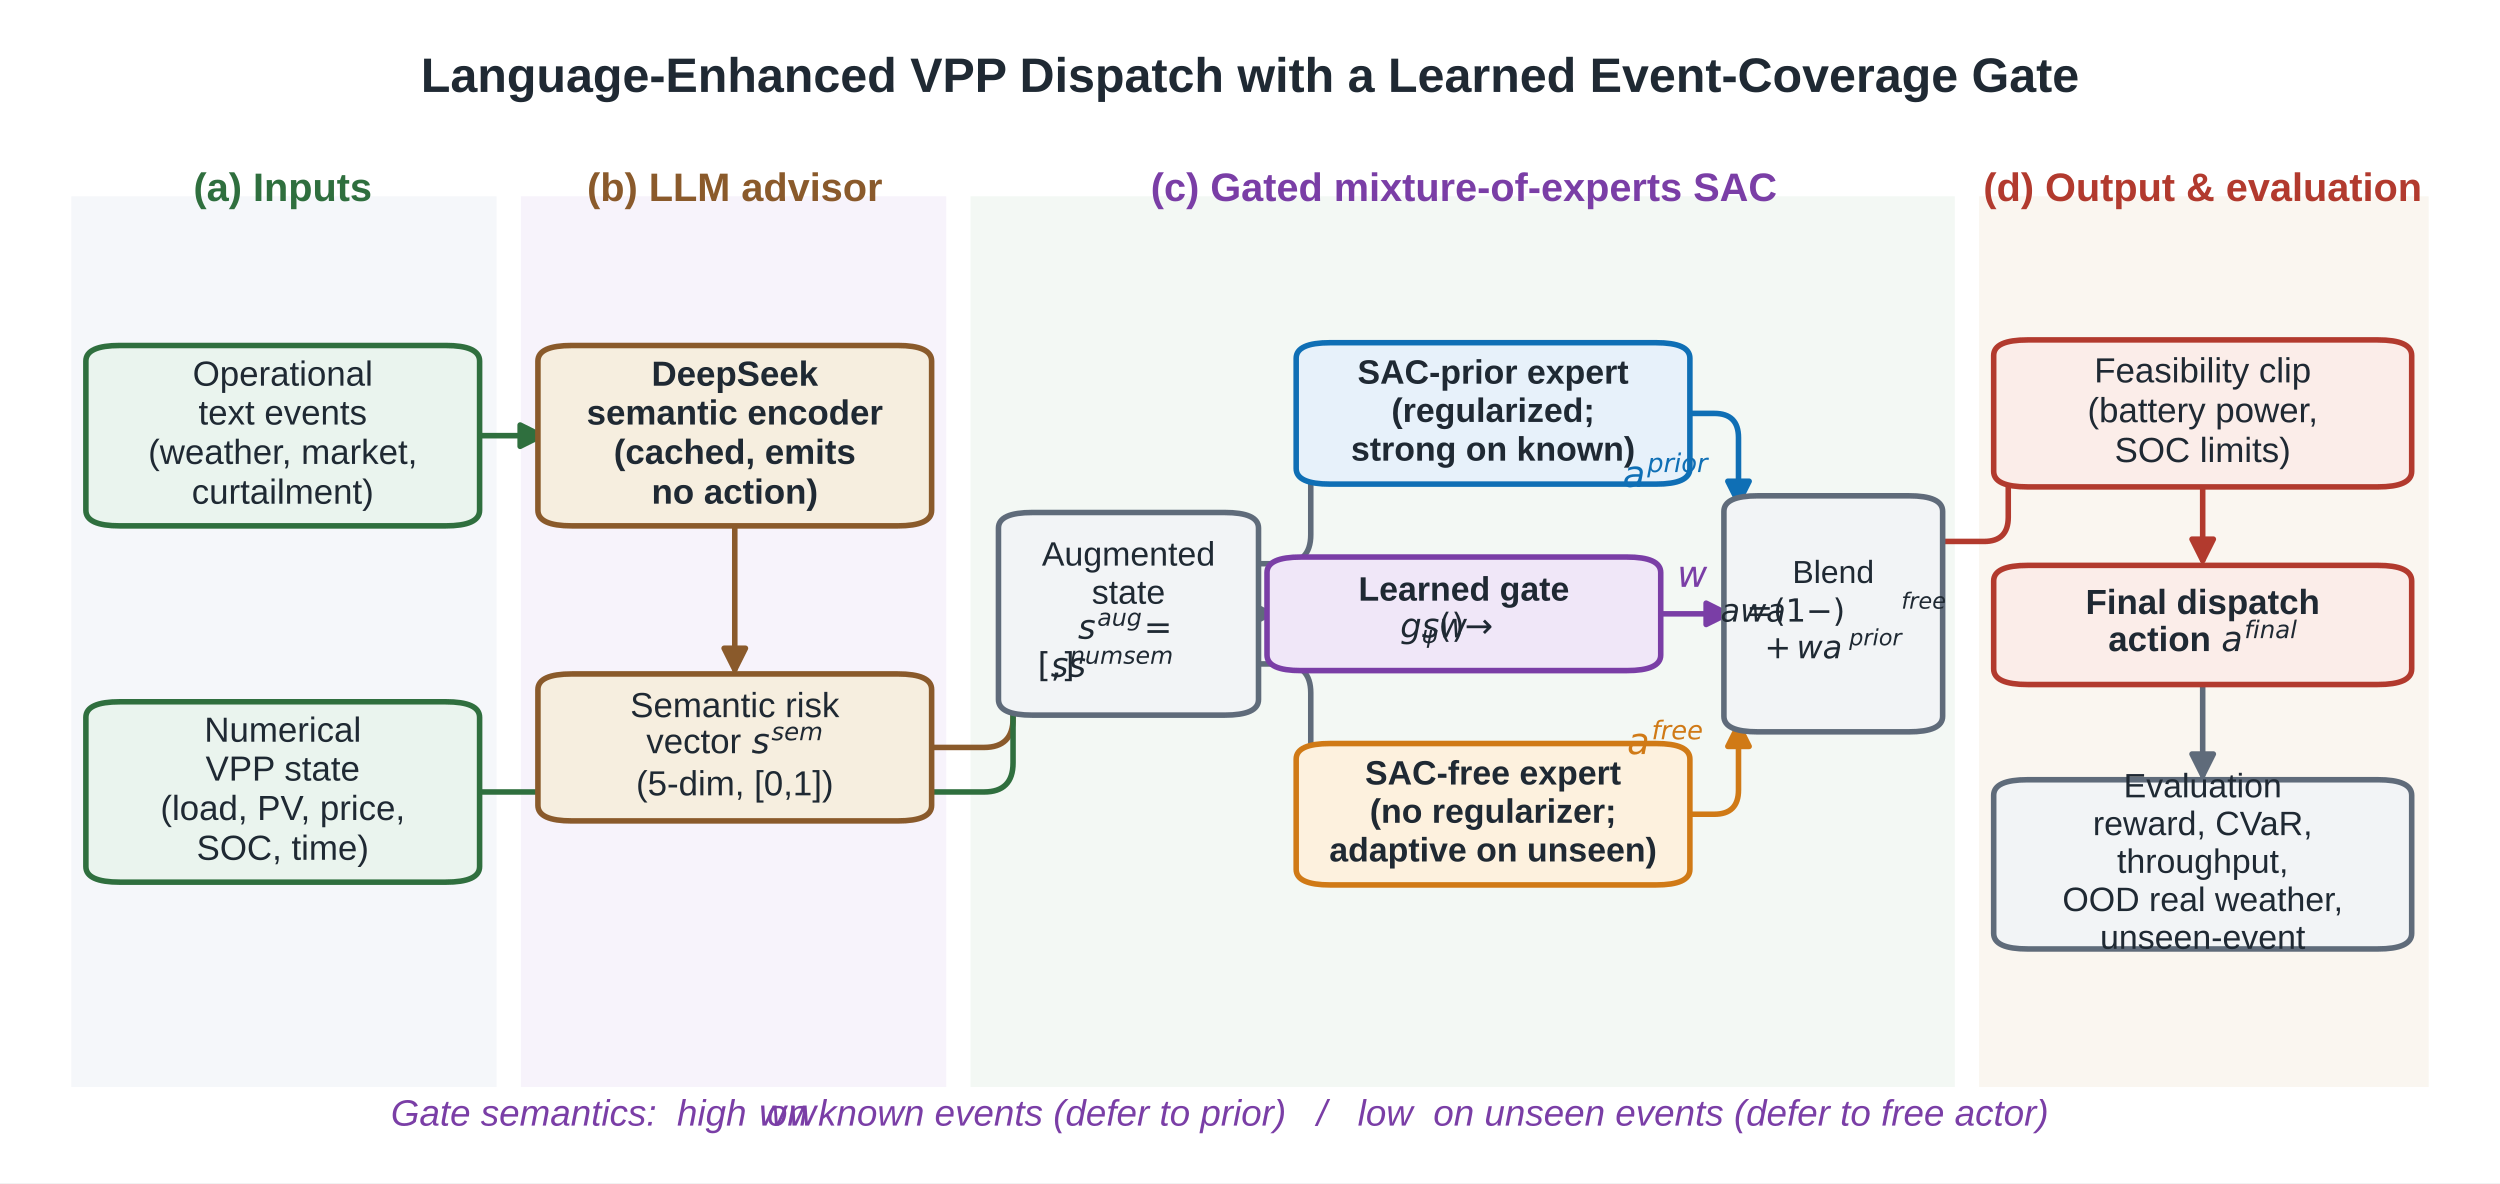
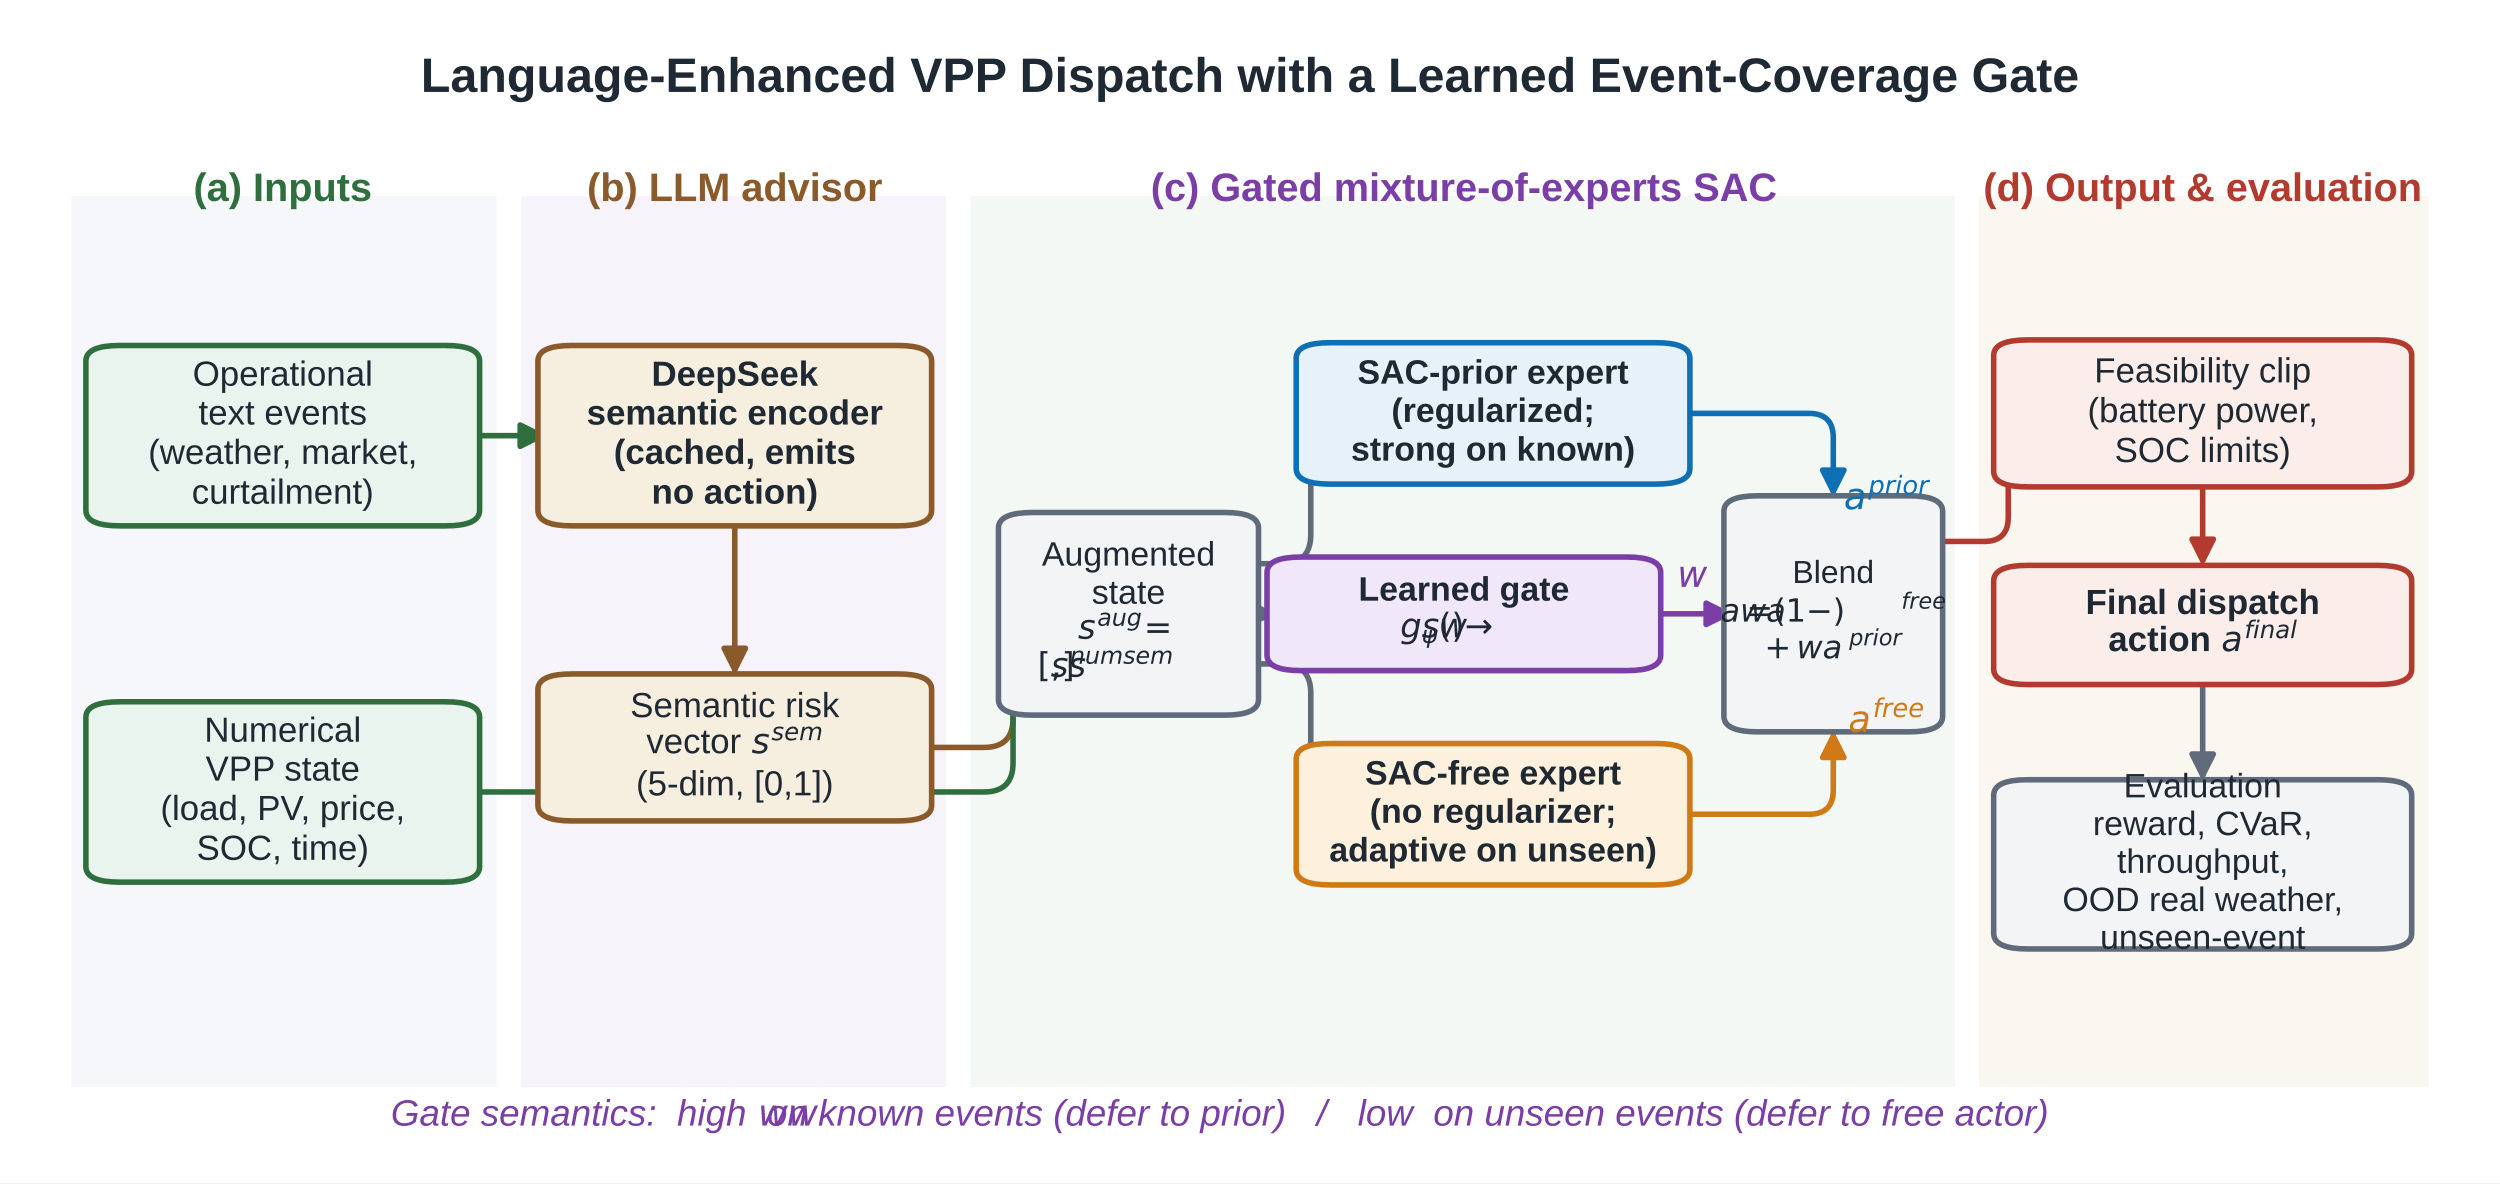
<svg xmlns="http://www.w3.org/2000/svg" width="516.6pt" height="244.476pt" viewBox="0 0 516.6 244.476" version="1.1">
  <defs>
    <style type="text/css">*{stroke-linejoin: round; stroke-linecap: butt}</style>
  </defs>
  <g id="figure_1">
    <g id="patch_1">
      <path d="M 0 244.476  L 516.6 244.476  L 516.6 0  L 0 0  z " style="fill: #ffffff" />
    </g>
    <g id="axes_1">
      <g id="patch_2">
-         <path d="M 14.733 224.622  L 102.618 224.622  L 102.618 40.561  L 14.733 40.561  z " clip-path="url(#p3e4a0cbdf3)" style="fill: #f5f7fa" />
+         <path d="M 14.733 224.622  L 102.618 224.622  L 102.618 40.561  L 14.733 40.561  z " clip-path="url(#p61afe3c54e)" style="fill: #f5f7fa" />
      </g>
      <g id="patch_3">
-         <path d="M 107.64 224.622  L 195.525 224.622  L 195.525 40.561  L 107.64 40.561  z " clip-path="url(#p3e4a0cbdf3)" style="fill: #f7f3fb" />
+         <path d="M 107.64 224.622  L 195.525 224.622  L 195.525 40.561  L 107.64 40.561  z " clip-path="url(#p61afe3c54e)" style="fill: #f7f3fb" />
      </g>
      <g id="patch_4">
-         <path d="M 200.547 224.622  L 403.938 224.622  L 403.938 40.561  L 200.547 40.561  z " clip-path="url(#p3e4a0cbdf3)" style="fill: #f3f8f4" />
+         <path d="M 200.547 224.622  L 403.938 224.622  L 403.938 40.561  L 200.547 40.561  z " clip-path="url(#p61afe3c54e)" style="fill: #f3f8f4" />
      </g>
      <g id="patch_5">
-         <path d="M 408.96 224.622  L 501.867 224.622  L 501.867 40.561  L 408.96 40.561  z " clip-path="url(#p3e4a0cbdf3)" style="fill: #faf6f0" />
+         <path d="M 408.96 224.622  L 501.867 224.622  L 501.867 40.561  L 408.96 40.561  z " clip-path="url(#p61afe3c54e)" style="fill: #faf6f0" />
      </g>
      <g id="patch_6">
-         <path d="M 97.091 90.027  Q 105.132 90.027 111.886 90.027  " clip-path="url(#p3e4a0cbdf3)" style="fill: none; stroke: #2f6f3e; stroke-width: 1.15; stroke-linecap: round" />
-         <path d="M 107.486 87.827  L 111.886 90.027  L 107.486 92.227  z " clip-path="url(#p3e4a0cbdf3)" style="fill: #2f6f3e; stroke: #2f6f3e; stroke-width: 1.15; stroke-linecap: round" />
+         <path d="M 97.091 90.027  Q 105.132 90.027 111.886 90.027  " clip-path="url(#p61afe3c54e)" style="fill: none; stroke: #2f6f3e; stroke-width: 1.15; stroke-linecap: round" />
+         <path d="M 107.486 87.827  L 111.886 90.027  L 107.486 92.227  z " clip-path="url(#p61afe3c54e)" style="fill: #2f6f3e; stroke: #2f6f3e; stroke-width: 1.15; stroke-linecap: round" />
      </g>
      <g id="patch_7">
-         <path d="M 151.834 108.281  Q 151.834 123.963 151.834 138.359  " clip-path="url(#p3e4a0cbdf3)" style="fill: none; stroke: #8a5a2b; stroke-width: 1.15; stroke-linecap: round" />
-         <path d="M 154.034 133.959  L 151.834 138.359  L 149.634 133.959  z " clip-path="url(#p3e4a0cbdf3)" style="fill: #8a5a2b; stroke: #8a5a2b; stroke-width: 1.15; stroke-linecap: round" />
+         <path d="M 151.834 108.281  Q 151.834 123.963 151.834 138.359  " clip-path="url(#p61afe3c54e)" style="fill: none; stroke: #8a5a2b; stroke-width: 1.15; stroke-linecap: round" />
+         <path d="M 154.034 133.959  L 151.834 138.359  L 149.634 133.959  z " clip-path="url(#p61afe3c54e)" style="fill: #8a5a2b; stroke: #8a5a2b; stroke-width: 1.15; stroke-linecap: round" />
      </g>
      <g id="patch_8">
-         <path d="M 190.502 154.449  L 203.335 154.449  Q 209.335 154.449 209.335 148.449  L 209.335 136.029  " clip-path="url(#p3e4a0cbdf3)" style="fill: none; stroke: #8a5a2b; stroke-width: 1.15; stroke-linecap: round" />
-         <path d="M 207.136 140.429  L 209.335 136.029  L 211.536 140.429  z " clip-path="url(#p3e4a0cbdf3)" style="fill: #8a5a2b; stroke: #8a5a2b; stroke-width: 1.15; stroke-linecap: round" />
+         <path d="M 190.502 154.449  L 203.335 154.449  Q 209.335 154.449 209.335 148.449  L 209.335 136.029  " clip-path="url(#p61afe3c54e)" style="fill: none; stroke: #8a5a2b; stroke-width: 1.15; stroke-linecap: round" />
+         <path d="M 207.136 140.429  L 209.335 136.029  L 211.536 140.429  z " clip-path="url(#p61afe3c54e)" style="fill: #8a5a2b; stroke: #8a5a2b; stroke-width: 1.15; stroke-linecap: round" />
      </g>
      <g id="patch_9">
-         <path d="M 97.088 163.652  L 203.335 163.652  Q 209.335 163.652 209.335 157.652  L 209.335 136.029  " clip-path="url(#p3e4a0cbdf3)" style="fill: none; stroke: #2f6f3e; stroke-width: 1.15; stroke-linecap: round" />
-         <path d="M 207.136 140.429  L 209.335 136.029  L 211.536 140.429  z " clip-path="url(#p3e4a0cbdf3)" style="fill: #2f6f3e; stroke: #2f6f3e; stroke-width: 1.15; stroke-linecap: round" />
+         <path d="M 97.088 163.652  L 203.335 163.652  Q 209.335 163.652 209.335 157.652  L 209.335 136.029  " clip-path="url(#p61afe3c54e)" style="fill: none; stroke: #2f6f3e; stroke-width: 1.15; stroke-linecap: round" />
+         <path d="M 207.136 140.429  L 209.335 136.029  L 211.536 140.429  z " clip-path="url(#p61afe3c54e)" style="fill: #2f6f3e; stroke: #2f6f3e; stroke-width: 1.15; stroke-linecap: round" />
      </g>
      <g id="patch_10">
-         <path d="M 258.048 116.486  L 264.855 116.486  Q 270.855 116.486 270.855 110.486  L 270.855 87.712  " clip-path="url(#p3e4a0cbdf3)" style="fill: none; stroke: #5f6b7a; stroke-width: 1.15; stroke-linecap: round" />
-         <path d="M 268.655 92.112  L 270.855 87.712  L 273.055 92.112  z " clip-path="url(#p3e4a0cbdf3)" style="fill: #5f6b7a; stroke: #5f6b7a; stroke-width: 1.15; stroke-linecap: round" />
+         <path d="M 258.048 116.486  L 264.855 116.486  Q 270.855 116.486 270.855 110.486  L 270.855 87.712  " clip-path="url(#p61afe3c54e)" style="fill: none; stroke: #5f6b7a; stroke-width: 1.15; stroke-linecap: round" />
+         <path d="M 268.655 92.112  L 270.855 87.712  L 273.055 92.112  z " clip-path="url(#p61afe3c54e)" style="fill: #5f6b7a; stroke: #5f6b7a; stroke-width: 1.15; stroke-linecap: round" />
      </g>
      <g id="patch_11">
-         <path d="M 258.048 137.193  L 264.855 137.193  Q 270.855 137.193 270.855 143.193  L 270.855 165.967  " clip-path="url(#p3e4a0cbdf3)" style="fill: none; stroke: #5f6b7a; stroke-width: 1.15; stroke-linecap: round" />
-         <path d="M 273.055 161.567  L 270.855 165.967  L 268.655 161.567  z " clip-path="url(#p3e4a0cbdf3)" style="fill: #5f6b7a; stroke: #5f6b7a; stroke-width: 1.15; stroke-linecap: round" />
+         <path d="M 258.048 137.193  L 264.855 137.193  Q 270.855 137.193 270.855 143.193  L 270.855 165.967  " clip-path="url(#p61afe3c54e)" style="fill: none; stroke: #5f6b7a; stroke-width: 1.15; stroke-linecap: round" />
+         <path d="M 273.055 161.567  L 270.855 165.967  L 268.655 161.567  z " clip-path="url(#p61afe3c54e)" style="fill: #5f6b7a; stroke: #5f6b7a; stroke-width: 1.15; stroke-linecap: round" />
      </g>
      <g id="patch_12">
-         <path d="M 258.044 126.84  Q 260.938 126.84 262.546 126.84  " clip-path="url(#p3e4a0cbdf3)" style="fill: none; stroke: #5f6b7a; stroke-width: 1.15; stroke-linecap: round" />
-         <path d="M 258.146 124.64  L 262.546 126.84  L 258.146 129.04  z " clip-path="url(#p3e4a0cbdf3)" style="fill: #5f6b7a; stroke: #5f6b7a; stroke-width: 1.15; stroke-linecap: round" />
+         <path d="M 258.044 126.84  Q 260.938 126.84 262.546 126.84  " clip-path="url(#p61afe3c54e)" style="fill: none; stroke: #5f6b7a; stroke-width: 1.15; stroke-linecap: round" />
+         <path d="M 258.146 124.64  L 262.546 126.84  L 258.146 129.04  z " clip-path="url(#p61afe3c54e)" style="fill: #5f6b7a; stroke: #5f6b7a; stroke-width: 1.15; stroke-linecap: round" />
      </g>
      <g id="patch_13">
-         <path d="M 347.188 85.426  L 354.242 85.426  Q 359.242 85.426 359.242 90.426  L 359.242 103.846  " clip-path="url(#p3e4a0cbdf3)" style="fill: none; stroke: #0f6fb5; stroke-width: 1.15; stroke-linecap: round" />
-         <path d="M 361.442 99.446  L 359.242 103.846  L 357.042 99.446  z " clip-path="url(#p3e4a0cbdf3)" style="fill: #0f6fb5; stroke: #0f6fb5; stroke-width: 1.15; stroke-linecap: round" />
+         <path d="M 347.187 85.426  L 373.828 85.426  Q 378.828 85.426 378.828 90.426  L 378.828 101.548  " clip-path="url(#p61afe3c54e)" style="fill: none; stroke: #0f6fb5; stroke-width: 1.15; stroke-linecap: round" />
+         <path d="M 381.028 97.148  L 378.828 101.548  L 376.628 97.148  z " clip-path="url(#p61afe3c54e)" style="fill: #0f6fb5; stroke: #0f6fb5; stroke-width: 1.15; stroke-linecap: round" />
      </g>
      <g id="patch_14">
-         <path d="M 347.188 168.253  L 354.242 168.253  Q 359.242 168.253 359.242 163.253  L 359.242 149.833  " clip-path="url(#p3e4a0cbdf3)" style="fill: none; stroke: #d07a16; stroke-width: 1.15; stroke-linecap: round" />
-         <path d="M 357.042 154.233  L 359.242 149.833  L 361.442 154.233  z " clip-path="url(#p3e4a0cbdf3)" style="fill: #d07a16; stroke: #d07a16; stroke-width: 1.15; stroke-linecap: round" />
+         <path d="M 347.187 168.253  L 373.828 168.253  Q 378.828 168.253 378.828 163.253  L 378.828 152.131  " clip-path="url(#p61afe3c54e)" style="fill: none; stroke: #d07a16; stroke-width: 1.15; stroke-linecap: round" />
+         <path d="M 376.628 156.531  L 378.828 152.131  L 381.028 156.531  z " clip-path="url(#p61afe3c54e)" style="fill: #d07a16; stroke: #d07a16; stroke-width: 1.15; stroke-linecap: round" />
      </g>
      <g id="patch_15">
-         <path d="M 341.16 126.84  Q 349.7 126.84 356.954 126.84  " clip-path="url(#p3e4a0cbdf3)" style="fill: none; stroke: #7a3ea6; stroke-width: 1.15; stroke-linecap: round" />
-         <path d="M 352.554 124.64  L 356.954 126.84  L 352.554 129.04  z " clip-path="url(#p3e4a0cbdf3)" style="fill: #7a3ea6; stroke: #7a3ea6; stroke-width: 1.15; stroke-linecap: round" />
+         <path d="M 341.16 126.84  Q 349.7 126.84 356.954 126.84  " clip-path="url(#p61afe3c54e)" style="fill: none; stroke: #7a3ea6; stroke-width: 1.15; stroke-linecap: round" />
+         <path d="M 352.554 124.64  L 356.954 126.84  L 352.554 129.04  z " clip-path="url(#p61afe3c54e)" style="fill: #7a3ea6; stroke: #7a3ea6; stroke-width: 1.15; stroke-linecap: round" />
      </g>
      <g id="patch_16">
-         <path d="M 399.411 111.885  L 409.986 111.885  Q 414.986 111.885 414.986 106.885  L 414.986 87.71  " clip-path="url(#p3e4a0cbdf3)" style="fill: none; stroke: #b23a2e; stroke-width: 1.15; stroke-linecap: round" />
-         <path d="M 412.786 92.11  L 414.986 87.71  L 417.186 92.11  z " clip-path="url(#p3e4a0cbdf3)" style="fill: #b23a2e; stroke: #b23a2e; stroke-width: 1.15; stroke-linecap: round" />
+         <path d="M 399.411 111.885  L 409.986 111.885  Q 414.986 111.885 414.986 106.885  L 414.986 87.71  " clip-path="url(#p61afe3c54e)" style="fill: none; stroke: #b23a2e; stroke-width: 1.15; stroke-linecap: round" />
+         <path d="M 412.786 92.11  L 414.986 87.71  L 417.186 92.11  z " clip-path="url(#p61afe3c54e)" style="fill: #b23a2e; stroke: #b23a2e; stroke-width: 1.15; stroke-linecap: round" />
      </g>
      <g id="patch_17">
-         <path d="M 455.162 100.23  Q 455.162 108.664 455.162 115.812  " clip-path="url(#p3e4a0cbdf3)" style="fill: none; stroke: #b23a2e; stroke-width: 1.15; stroke-linecap: round" />
-         <path d="M 457.362 111.412  L 455.162 115.812  L 452.962 111.412  z " clip-path="url(#p3e4a0cbdf3)" style="fill: #b23a2e; stroke: #b23a2e; stroke-width: 1.15; stroke-linecap: round" />
+         <path d="M 455.162 100.23  Q 455.162 108.664 455.162 115.812  " clip-path="url(#p61afe3c54e)" style="fill: none; stroke: #b23a2e; stroke-width: 1.15; stroke-linecap: round" />
+         <path d="M 457.362 111.412  L 455.162 115.812  L 452.962 111.412  z " clip-path="url(#p61afe3c54e)" style="fill: #b23a2e; stroke: #b23a2e; stroke-width: 1.15; stroke-linecap: round" />
      </g>
      <g id="patch_18">
-         <path d="M 455.162 141.184  Q 455.162 151.342 455.162 160.214  " clip-path="url(#p3e4a0cbdf3)" style="fill: none; stroke: #5f6b7a; stroke-width: 1.15; stroke-linecap: round" />
-         <path d="M 457.362 155.814  L 455.162 160.214  L 452.962 155.814  z " clip-path="url(#p3e4a0cbdf3)" style="fill: #5f6b7a; stroke: #5f6b7a; stroke-width: 1.15; stroke-linecap: round" />
+         <path d="M 455.162 141.184  Q 455.162 151.342 455.162 160.214  " clip-path="url(#p61afe3c54e)" style="fill: none; stroke: #5f6b7a; stroke-width: 1.15; stroke-linecap: round" />
+         <path d="M 457.362 155.814  L 455.162 160.214  L 452.962 155.814  z " clip-path="url(#p61afe3c54e)" style="fill: #5f6b7a; stroke: #5f6b7a; stroke-width: 1.15; stroke-linecap: round" />
      </g>
      <g id="text_1">
        <text style="fill: #1f2933; font: 700 10px 'Arial', 'Helvetica', 'DejaVu Sans', sans-serif; text-anchor: middle" x="258.3" y="18.991" transform="rotate(-0 258.3 18.99054)">Language-Enhanced VPP Dispatch with a Learned Event-Coverage Gate</text>
      </g>
      <g id="text_2">
        <text style="fill: #2f6f3e; font: 700 8.2px 'Arial', 'Helvetica', 'DejaVu Sans', sans-serif; text-anchor: middle" x="58.424" y="41.532" transform="rotate(-0 58.4244 41.53239)">(a) Inputs</text>
      </g>
      <g id="text_3">
        <text style="fill: #8a5a2b; font: 700 8.2px 'Arial', 'Helvetica', 'DejaVu Sans', sans-serif; text-anchor: middle" x="151.834" y="41.532" transform="rotate(-0 151.8336 41.53239)">(b) LLM advisor</text>
      </g>
      <g id="text_4">
        <text style="fill: #7a3ea6; font: 700 8.2px 'Arial', 'Helvetica', 'DejaVu Sans', sans-serif; text-anchor: middle" x="302.494" y="41.532" transform="rotate(-0 302.4936 41.53239)">(c) Gated mixture-of-experts SAC</text>
      </g>
      <g id="text_5">
        <text style="fill: #b23a2e; font: 700 8.2px 'Arial', 'Helvetica', 'DejaVu Sans', sans-serif; text-anchor: middle" x="455.162" y="41.532" transform="rotate(-0 455.1624 41.53239)">(d) Output &amp; evaluation</text>
      </g>
      <g id="patch_19">
-         <path d="M 24.777 108.664  L 92.072 108.664  Q 99.103 108.664 99.103 105.442  L 99.103 74.612  Q 99.103 71.391 92.072 71.391  L 24.777 71.391  Q 17.746 71.391 17.746 74.612  L 17.746 105.442  Q 17.746 108.664 24.777 108.664  z " clip-path="url(#p3e4a0cbdf3)" style="fill: #eaf4ee; stroke: #2f6f3e; stroke-width: 1.15; stroke-linejoin: miter" />
+         <path d="M 24.777 108.664  L 92.072 108.664  Q 99.103 108.664 99.103 105.442  L 99.103 74.612  Q 99.103 71.391 92.072 71.391  L 24.777 71.391  Q 17.746 71.391 17.746 74.612  L 17.746 105.442  Q 17.746 108.664 24.777 108.664  z " clip-path="url(#p61afe3c54e)" style="fill: #eaf4ee; stroke: #2f6f3e; stroke-width: 1.15; stroke-linejoin: miter" />
      </g>
      <g id="patch_20">
-         <path d="M 24.777 182.288  L 92.072 182.288  Q 99.103 182.288 99.103 179.067  L 99.103 148.237  Q 99.103 145.016 92.072 145.016  L 24.777 145.016  Q 17.746 145.016 17.746 148.237  L 17.746 179.067  Q 17.746 182.288 24.777 182.288  z " clip-path="url(#p3e4a0cbdf3)" style="fill: #eaf4ee; stroke: #2f6f3e; stroke-width: 1.15; stroke-linejoin: miter" />
+         <path d="M 24.777 182.288  L 92.072 182.288  Q 99.103 182.288 99.103 179.067  L 99.103 148.237  Q 99.103 145.016 92.072 145.016  L 24.777 145.016  Q 17.746 145.016 17.746 148.237  L 17.746 179.067  Q 17.746 182.288 24.777 182.288  z " clip-path="url(#p61afe3c54e)" style="fill: #eaf4ee; stroke: #2f6f3e; stroke-width: 1.15; stroke-linejoin: miter" />
      </g>
      <g id="patch_21">
-         <path d="M 118.186 108.664  L 185.481 108.664  Q 192.512 108.664 192.512 105.442  L 192.512 74.612  Q 192.512 71.391 185.481 71.391  L 118.186 71.391  Q 111.155 71.391 111.155 74.612  L 111.155 105.442  Q 111.155 108.664 118.186 108.664  z " clip-path="url(#p3e4a0cbdf3)" style="fill: #f6eedf; stroke: #8a5a2b; stroke-width: 1.15; stroke-linejoin: miter" />
+         <path d="M 118.186 108.664  L 185.481 108.664  Q 192.512 108.664 192.512 105.442  L 192.512 74.612  Q 192.512 71.391 185.481 71.391  L 118.186 71.391  Q 111.155 71.391 111.155 74.612  L 111.155 105.442  Q 111.155 108.664 118.186 108.664  z " clip-path="url(#p61afe3c54e)" style="fill: #f6eedf; stroke: #8a5a2b; stroke-width: 1.15; stroke-linejoin: miter" />
      </g>
      <g id="patch_22">
-         <path d="M 118.186 169.634  L 185.481 169.634  Q 192.512 169.634 192.512 166.413  L 192.512 142.485  Q 192.512 139.264 185.481 139.264  L 118.186 139.264  Q 111.155 139.264 111.155 142.485  L 111.155 166.413  Q 111.155 169.634 118.186 169.634  z " clip-path="url(#p3e4a0cbdf3)" style="fill: #f6eedf; stroke: #8a5a2b; stroke-width: 1.15; stroke-linejoin: miter" />
+         <path d="M 118.186 169.634  L 185.481 169.634  Q 192.512 169.634 192.512 166.413  L 192.512 142.485  Q 192.512 139.264 185.481 139.264  L 118.186 139.264  Q 111.155 139.264 111.155 142.485  L 111.155 166.413  Q 111.155 169.634 118.186 169.634  z " clip-path="url(#p61afe3c54e)" style="fill: #f6eedf; stroke: #8a5a2b; stroke-width: 1.15; stroke-linejoin: miter" />
      </g>
      <g id="patch_23">
-         <path d="M 213.353 147.776  L 253.027 147.776  Q 260.058 147.776 260.058 144.555  L 260.058 109.124  Q 260.058 105.903 253.027 105.903  L 213.353 105.903  Q 206.322 105.903 206.322 109.124  L 206.322 144.555  Q 206.322 147.776 213.353 147.776  z " clip-path="url(#p3e4a0cbdf3)" style="fill: #f2f4f6; stroke: #5f6b7a; stroke-width: 1.15; stroke-linejoin: miter" />
+         <path d="M 213.353 147.776  L 253.027 147.776  Q 260.058 147.776 260.058 144.555  L 260.058 109.124  Q 260.058 105.903 253.027 105.903  L 213.353 105.903  Q 206.322 105.903 206.322 109.124  L 206.322 144.555  Q 206.322 147.776 213.353 147.776  z " clip-path="url(#p61afe3c54e)" style="fill: #f2f4f6; stroke: #5f6b7a; stroke-width: 1.15; stroke-linejoin: miter" />
      </g>
      <g id="patch_24">
-         <path d="M 274.873 100.036  L 342.167 100.036  Q 349.198 100.036 349.198 96.815  L 349.198 74.037  Q 349.198 70.816 342.167 70.816  L 274.873 70.816  Q 267.842 70.816 267.842 74.037  L 267.842 96.815  Q 267.842 100.036 274.873 100.036  z " clip-path="url(#p3e4a0cbdf3)" style="fill: #e7f1fa; stroke: #0f6fb5; stroke-width: 1.15; stroke-linejoin: miter" />
+         <path d="M 274.873 100.036  L 342.167 100.036  Q 349.198 100.036 349.198 96.815  L 349.198 74.037  Q 349.198 70.816 342.167 70.816  L 274.873 70.816  Q 267.842 70.816 267.842 74.037  L 267.842 96.815  Q 267.842 100.036 274.873 100.036  z " clip-path="url(#p61afe3c54e)" style="fill: #e7f1fa; stroke: #0f6fb5; stroke-width: 1.15; stroke-linejoin: miter" />
      </g>
      <g id="patch_25">
-         <path d="M 274.873 182.863  L 342.167 182.863  Q 349.198 182.863 349.198 179.642  L 349.198 156.864  Q 349.198 153.643 342.167 153.643  L 274.873 153.643  Q 267.842 153.643 267.842 156.864  L 267.842 179.642  Q 267.842 182.863 274.873 182.863  z " clip-path="url(#p3e4a0cbdf3)" style="fill: #fdf1de; stroke: #d07a16; stroke-width: 1.15; stroke-linejoin: miter" />
+         <path d="M 274.873 182.863  L 342.167 182.863  Q 349.198 182.863 349.198 179.642  L 349.198 156.864  Q 349.198 153.643 342.167 153.643  L 274.873 153.643  Q 267.842 153.643 267.842 156.864  L 267.842 179.642  Q 267.842 182.863 274.873 182.863  z " clip-path="url(#p61afe3c54e)" style="fill: #fdf1de; stroke: #d07a16; stroke-width: 1.15; stroke-linejoin: miter" />
      </g>
      <g id="patch_26">
-         <path d="M 268.846 138.573  L 336.141 138.573  Q 343.172 138.573 343.172 135.352  L 343.172 118.327  Q 343.172 115.106 336.141 115.106  L 268.846 115.106  Q 261.815 115.106 261.815 118.327  L 261.815 135.352  Q 261.815 138.573 268.846 138.573  z " clip-path="url(#p3e4a0cbdf3)" style="fill: #f0e7f8; stroke: #7a3ea6; stroke-width: 1.15; stroke-linejoin: miter" />
+         <path d="M 268.846 138.573  L 336.141 138.573  Q 343.172 138.573 343.172 135.352  L 343.172 118.327  Q 343.172 115.106 336.141 115.106  L 268.846 115.106  Q 261.815 115.106 261.815 118.327  L 261.815 135.352  Q 261.815 138.573 268.846 138.573  z " clip-path="url(#p61afe3c54e)" style="fill: #f0e7f8; stroke: #7a3ea6; stroke-width: 1.15; stroke-linejoin: miter" />
      </g>
      <g id="patch_27">
-         <path d="M 363.26 151.228  L 394.396 151.228  Q 401.427 151.228 401.427 148.007  L 401.427 105.673  Q 401.427 102.451 394.396 102.451  L 363.26 102.451  Q 356.229 102.451 356.229 105.673  L 356.229 148.007  Q 356.229 151.228 363.26 151.228  z " clip-path="url(#p3e4a0cbdf3)" style="fill: #f2f4f6; stroke: #5f6b7a; stroke-width: 1.15; stroke-linejoin: miter" />
+         <path d="M 363.26 151.228  L 394.396 151.228  Q 401.427 151.228 401.427 148.007  L 401.427 105.673  Q 401.427 102.451 394.396 102.451  L 363.26 102.451  Q 356.229 102.451 356.229 105.673  L 356.229 148.007  Q 356.229 151.228 363.26 151.228  z " clip-path="url(#p61afe3c54e)" style="fill: #f2f4f6; stroke: #5f6b7a; stroke-width: 1.15; stroke-linejoin: miter" />
      </g>
      <g id="patch_28">
-         <path d="M 419.004 100.611  L 491.321 100.611  Q 498.352 100.611 498.352 97.39  L 498.352 73.462  Q 498.352 70.241 491.321 70.241  L 419.004 70.241  Q 411.973 70.241 411.973 73.462  L 411.973 97.39  Q 411.973 100.611 419.004 100.611  z " clip-path="url(#p3e4a0cbdf3)" style="fill: #fbede9; stroke: #b23a2e; stroke-width: 1.15; stroke-linejoin: miter" />
+         <path d="M 419.004 100.611  L 491.321 100.611  Q 498.352 100.611 498.352 97.39  L 498.352 73.462  Q 498.352 70.241 491.321 70.241  L 419.004 70.241  Q 411.973 70.241 411.973 73.462  L 411.973 97.39  Q 411.973 100.611 419.004 100.611  z " clip-path="url(#p61afe3c54e)" style="fill: #fbede9; stroke: #b23a2e; stroke-width: 1.15; stroke-linejoin: miter" />
      </g>
      <g id="patch_29">
-         <path d="M 419.004 141.449  L 491.321 141.449  Q 498.352 141.449 498.352 138.228  L 498.352 120.052  Q 498.352 116.831 491.321 116.831  L 419.004 116.831  Q 411.973 116.831 411.973 120.052  L 411.973 138.228  Q 411.973 141.449 419.004 141.449  z " clip-path="url(#p3e4a0cbdf3)" style="fill: #fbede9; stroke: #b23a2e; stroke-width: 1.15; stroke-linejoin: miter" />
+         <path d="M 419.004 141.449  L 491.321 141.449  Q 498.352 141.449 498.352 138.228  L 498.352 120.052  Q 498.352 116.831 491.321 116.831  L 419.004 116.831  Q 411.973 116.831 411.973 120.052  L 411.973 138.228  Q 411.973 141.449 419.004 141.449  z " clip-path="url(#p61afe3c54e)" style="fill: #fbede9; stroke: #b23a2e; stroke-width: 1.15; stroke-linejoin: miter" />
      </g>
      <g id="patch_30">
-         <path d="M 419.004 196.092  L 491.321 196.092  Q 498.352 196.092 498.352 192.871  L 498.352 164.342  Q 498.352 161.121 491.321 161.121  L 419.004 161.121  Q 411.973 161.121 411.973 164.342  L 411.973 192.871  Q 411.973 196.092 419.004 196.092  z " clip-path="url(#p3e4a0cbdf3)" style="fill: #f2f4f6; stroke: #5f6b7a; stroke-width: 1.15; stroke-linejoin: miter" />
+         <path d="M 419.004 196.092  L 491.321 196.092  Q 498.352 196.092 498.352 192.871  L 498.352 164.342  Q 498.352 161.121 491.321 161.121  L 419.004 161.121  Q 411.973 161.121 411.973 164.342  L 411.973 192.871  Q 411.973 196.092 419.004 196.092  z " clip-path="url(#p61afe3c54e)" style="fill: #f2f4f6; stroke: #5f6b7a; stroke-width: 1.15; stroke-linejoin: miter" />
      </g>
      <g id="text_6">
        <g style="fill: #7a3ea6" transform="translate(80.764 232.7719)">
          <text>
            <tspan style="font: italic 7.6px 'Arial'" x="0 5.931 10.172 12.29 16.531 18.649 22.462 26.702 33.054 37.295 41.535 43.654 45.348 49.16 52.973 55.091 57.21 59.328 63.569 65.263 69.504 73.744 82.099 84.218 88.458 92.699 94.817 98.63 102.87 107.111 112.618 116.858 118.977 123.217 127.03 131.271 135.511 137.63 141.442 143.561 146.1 150.341 154.581 156.7 160.94 163.48 165.598 167.716 171.957 174.076 178.316 180.855 182.549 186.79 189.329 191.869 193.987 196.105 198.224 200.342 202.461 204.579 206.698 208.392 212.633 218.139 226.494 228.612 232.853 237.094 239.212 243.453 247.693 251.506 255.747 259.987 264.228 266.346 270.587 274.399 278.64 282.881 284.999 288.812 290.93 293.469 297.71 301.951 304.069 308.31 310.849 312.968 315.086 319.327 321.445 323.564 326.103 330.343 334.584 336.703 340.943 344.756 346.874 351.115 353.654" y="-0.172">Gate semantics:  high  on known events (defer to prior)   /   low  on unseen events (defer to free actor)</tspan>
            <tspan style="font: oblique 7.6px 'DejaVu Sans'" x="75.863 220.258" y="-0.172">ww</tspan>
          </text>
        </g>
      </g>
      <g id="text_7">
        <text style="fill: #1f2933; font: 7.2px 'Arial', 'Helvetica', 'DejaVu Sans', sans-serif" transform="translate(39.81409 79.69664)">Operational</text>
        <text style="fill: #1f2933; font: 7.2px 'Arial', 'Helvetica', 'DejaVu Sans', sans-serif" transform="translate(41.01615 87.72428)">text events</text>
        <text style="fill: #1f2933; font: 7.2px 'Arial', 'Helvetica', 'DejaVu Sans', sans-serif" transform="translate(30.61553 95.86424)">(weather, market,</text>
        <text style="fill: #1f2933; font: 7.2px 'Arial', 'Helvetica', 'DejaVu Sans', sans-serif" transform="translate(39.62059 104.0886)">curtailment)</text>
      </g>
      <g id="text_8">
        <text style="fill: #1f2933; font: 7.2px 'Arial', 'Helvetica', 'DejaVu Sans', sans-serif" transform="translate(42.22159 153.272)">Numerical</text>
        <text style="fill: #1f2933; font: 7.2px 'Arial', 'Helvetica', 'DejaVu Sans', sans-serif" transform="translate(42.47921 161.2996)">VPP state</text>
        <text style="fill: #1f2933; font: 7.2px 'Arial', 'Helvetica', 'DejaVu Sans', sans-serif" transform="translate(33.14284 169.4396)">(load, PV, price,</text>
        <text style="fill: #1f2933; font: 7.2px 'Arial', 'Helvetica', 'DejaVu Sans', sans-serif" transform="translate(40.62353 177.6697)">SOC, time)</text>
      </g>
      <g id="text_9">
        <text style="fill: #1f2933; font: 700 7.2px 'Arial', 'Helvetica', 'DejaVu Sans', sans-serif" transform="translate(134.6239 79.70452)">DeepSeek</text>
        <text style="fill: #1f2933; font: 700 7.2px 'Arial', 'Helvetica', 'DejaVu Sans', sans-serif" transform="translate(121.2235 87.72203)">semantic encoder</text>
        <text style="fill: #1f2933; font: 700 7.2px 'Arial', 'Helvetica', 'DejaVu Sans', sans-serif" transform="translate(126.8254 95.85187)">(cached, emits</text>
        <text style="fill: #1f2933; font: 700 7.2px 'Arial', 'Helvetica', 'DejaVu Sans', sans-serif" transform="translate(134.6369 104.0762)">no action)</text>
      </g>
      <g id="text_10">
        <text style="fill: #1f2933; font: 7.2px 'Arial', 'Helvetica', 'DejaVu Sans', sans-serif" transform="translate(130.2291 148.184)">Semantic risk</text>
        <g style="fill: #1f2933" transform="translate(133.5456 156.2116)">
          <text>
            <tspan style="font: 7.2px 'Arial'" x="0 3.625 7.657 11.282 13.296 17.328 19.743" y="-0.575">vector </tspan>
            <tspan style="font: oblique 7.2px 'DejaVu Sans'" x="21.757" y="-0.575">s</tspan>
            <tspan style="font: oblique 5.04px 'DejaVu Sans'" x="25.86 28.504 31.626" y="-3.255">sem</tspan>
          </text>
        </g>
        <text style="fill: #1f2933; font: 7.2px 'Arial', 'Helvetica', 'DejaVu Sans', sans-serif" transform="translate(131.4306 164.3516)">(5-dim, [0,1])</text>
      </g>
      <g id="text_11">
        <text style="fill: #1f2933; font: 7px 'Arial', 'Helvetica', 'DejaVu Sans', sans-serif" transform="translate(215.2897 116.8766)">Augmented</text>
        <text style="fill: #1f2933; font: 7px 'Arial', 'Helvetica', 'DejaVu Sans', sans-serif" transform="translate(225.6027 124.7633)">state</text>
        <g style="fill: #1f2933" transform="translate(222.76 132.568)">
          <text>
            <tspan style="font: oblique 7px 'DejaVu Sans'" x="0" y="-0.575">s</tspan>
            <tspan style="font: oblique 4.9px 'DejaVu Sans'" x="3.973 6.975 10.081" y="-3.255">aug</tspan>
            <tspan style="font: 7px 'DejaVu Sans'" x="13.61" y="-0.575">=</tspan>
          </text>
        </g>
        <g style="fill: #1f2933" transform="translate(214.395 140.4216)">
          <text>
            <tspan style="font: 7px 'DejaVu Sans'" x="0 16.743 34.837" y="-0.575">[,]</tspan>
            <tspan style="font: oblique 7px 'DejaVu Sans'" x="2.731 20.332" y="-0.575">ss</tspan>
            <tspan style="font: oblique 4.9px 'DejaVu Sans'" x="6.704 9.809 12.915 24.305 26.857 29.872" y="-3.255">numsem</tspan>
          </text>
        </g>
      </g>
      <g id="text_12">
        <text style="fill: #1f2933; font: 700 7px 'Arial', 'Helvetica', 'DejaVu Sans', sans-serif" transform="translate(280.5156 79.28715)">SAC-prior expert</text>
        <text style="fill: #1f2933; font: 700 7px 'Arial', 'Helvetica', 'DejaVu Sans', sans-serif" transform="translate(287.5178 87.19115)">(regularized;</text>
        <text style="fill: #1f2933; font: 700 7px 'Arial', 'Helvetica', 'DejaVu Sans', sans-serif" transform="translate(279.1654 95.18703)">strong on known)</text>
      </g>
      <g id="text_13">
        <text style="fill: #1f2933; font: 700 7px 'Arial', 'Helvetica', 'DejaVu Sans', sans-serif" transform="translate(282.0677 162.1145)">SAC-free expert</text>
        <text style="fill: #1f2933; font: 700 7px 'Arial', 'Helvetica', 'DejaVu Sans', sans-serif" transform="translate(283.0455 170.0185)">(no regularizer;</text>
        <text style="fill: #1f2933; font: 700 7px 'Arial', 'Helvetica', 'DejaVu Sans', sans-serif" transform="translate(274.6837 178.0144)">adaptive on unseen)</text>
      </g>
      <g id="text_14">
        <text style="fill: #1f2933; font: 700 7px 'Arial', 'Helvetica', 'DejaVu Sans', sans-serif" transform="translate(280.711 124.1183)">Learned gate</text>
        <g style="fill: #1f2933" transform="translate(289.3336 132.4012)">
          <text>
            <tspan style="font: oblique 7px 'DejaVu Sans'" x="0 10.598 20.568" y="-0.688">gsw</tspan>
            <tspan style="font: oblique 4.9px 'DejaVu Sans'" x="4.443" y="0.461">ψ</tspan>
            <tspan style="font: 7px 'DejaVu Sans'" x="7.867 14.245 15.84" y="-0.688">()→</tspan>
          </text>
        </g>
      </g>
      <g id="text_15">
        <text style="fill: #1f2933; font: 6.6px 'Arial', 'Helvetica', 'DejaVu Sans', sans-serif" transform="translate(370.3883 120.465)">Blend</text>
        <g style="fill: #1f2933" transform="translate(355.53 129.0526)">
          <text>
            <tspan style="font: oblique 6.6px 'DejaVu Sans'" x="0 24.973 32.976" y="-0.602">awa</tspan>
            <tspan style="font: 6.6px 'DejaVu Sans'" x="5.35 12.192 14.777 19.207 30.391" y="-0.602">=(1−)</tspan>
            <tspan style="font: oblique 4.62px 'DejaVu Sans'" x="37.362 38.994 40.901 43.754" y="-3.281">free</tspan>
          </text>
        </g>
        <g style="fill: #1f2933" transform="translate(364.605 136.6264)">
          <text>
            <tspan style="font: 6.6px 'DejaVu Sans'" x="0" y="-0.602">+</tspan>
            <tspan style="font: oblique 6.6px 'DejaVu Sans'" x="6.627 13.121" y="-0.602">wa</tspan>
            <tspan style="font: oblique 4.62px 'DejaVu Sans'" x="17.506 20.45 22.357 23.645 26.482" y="-3.281">prior</tspan>
          </text>
        </g>
      </g>
      <g id="text_16">
        <text style="fill: #1f2933; font: 7.2px 'Arial', 'Helvetica', 'DejaVu Sans', sans-serif" transform="translate(432.7563 79.01775)">Feasibility clip</text>
        <text style="fill: #1f2933; font: 7.2px 'Arial', 'Helvetica', 'DejaVu Sans', sans-serif" transform="translate(431.3523 87.24209)">(battery power,</text>
        <text style="fill: #1f2933; font: 7.2px 'Arial', 'Helvetica', 'DejaVu Sans', sans-serif" transform="translate(436.9638 95.47218)">SOC limits)</text>
      </g>
      <g id="text_17">
        <text style="fill: #1f2933; font: 700 7.2px 'Arial', 'Helvetica', 'DejaVu Sans', sans-serif" transform="translate(430.9614 126.8741)">Final dispatch</text>
        <g style="fill: #1f2933" transform="translate(435.6504 135.1393)">
          <text>
            <tspan style="font: 700 7.2px 'Arial'" x="0 4.032 8.064 10.479 12.493 16.921 21.35" y="-0.602">action </tspan>
            <tspan style="font: oblique 7.2px 'DejaVu Sans'" x="23.364" y="-0.602">a</tspan>
            <tspan style="font: oblique 5.04px 'DejaVu Sans'" x="28.133 29.919 31.329 34.546 37.656" y="-3.281">final</tspan>
          </text>
        </g>
      </g>
      <g id="text_18">
        <text style="fill: #1f2933; font: 7px 'Arial', 'Helvetica', 'DejaVu Sans', sans-serif" transform="translate(438.8185 164.7659)">Evaluation</text>
        <text style="fill: #1f2933; font: 7px 'Arial', 'Helvetica', 'DejaVu Sans', sans-serif" transform="translate(432.4698 172.5706)">reward, CVaR,</text>
        <text style="fill: #1f2933; font: 7px 'Arial', 'Helvetica', 'DejaVu Sans', sans-serif" transform="translate(437.4557 180.3752)">throughput,</text>
        <text style="fill: #1f2933; font: 7px 'Arial', 'Helvetica', 'DejaVu Sans', sans-serif" transform="translate(426.1791 188.2619)">OOD real weather,</text>
        <text style="fill: #1f2933; font: 7px 'Arial', 'Helvetica', 'DejaVu Sans', sans-serif" transform="translate(433.954 196.0665)">unseen-event</text>
      </g>
      <g id="text_19">
-         <g style="fill: #0f6fb5" transform="translate(335.3222 101.2919)">
+         <g style="fill: #0f6fb5" transform="translate(381.0224 105.8934)">
          <text>
            <tspan style="font: oblique 7.6px 'DejaVu Sans'" x="0" y="-0.683">a</tspan>
            <tspan style="font: oblique 5.32px 'DejaVu Sans'" x="5.045 8.433 10.628 12.111 15.376" y="-3.745">prior</tspan>
          </text>
        </g>
      </g>
      <g id="text_20">
-         <g style="fill: #d07a16" transform="translate(336.2342 156.5101)">
+         <g style="fill: #d07a16" transform="translate(381.9344 151.9086)">
          <text>
            <tspan style="font: oblique 7.6px 'DejaVu Sans'" x="0" y="-0.683">a</tspan>
            <tspan style="font: oblique 5.32px 'DejaVu Sans'" x="5.045 6.924 9.119 12.402" y="-3.745">free</tspan>
          </text>
        </g>
      </g>
      <g id="text_21">
        <g style="fill: #7a3ea6" transform="translate(346.5844 121.902)">
          <text>
            <tspan style="font: oblique 7.6px 'DejaVu Sans'" x="0" y="-0.625">w</tspan>
          </text>
        </g>
      </g>
    </g>
  </g>
  <defs>
-     <clipPath id="p3e4a0cbdf3">
+     <clipPath id="p61afe3c54e">
      <rect x="7.2" y="7.2" width="502.2" height="230.076" />
    </clipPath>
  </defs>
</svg>
